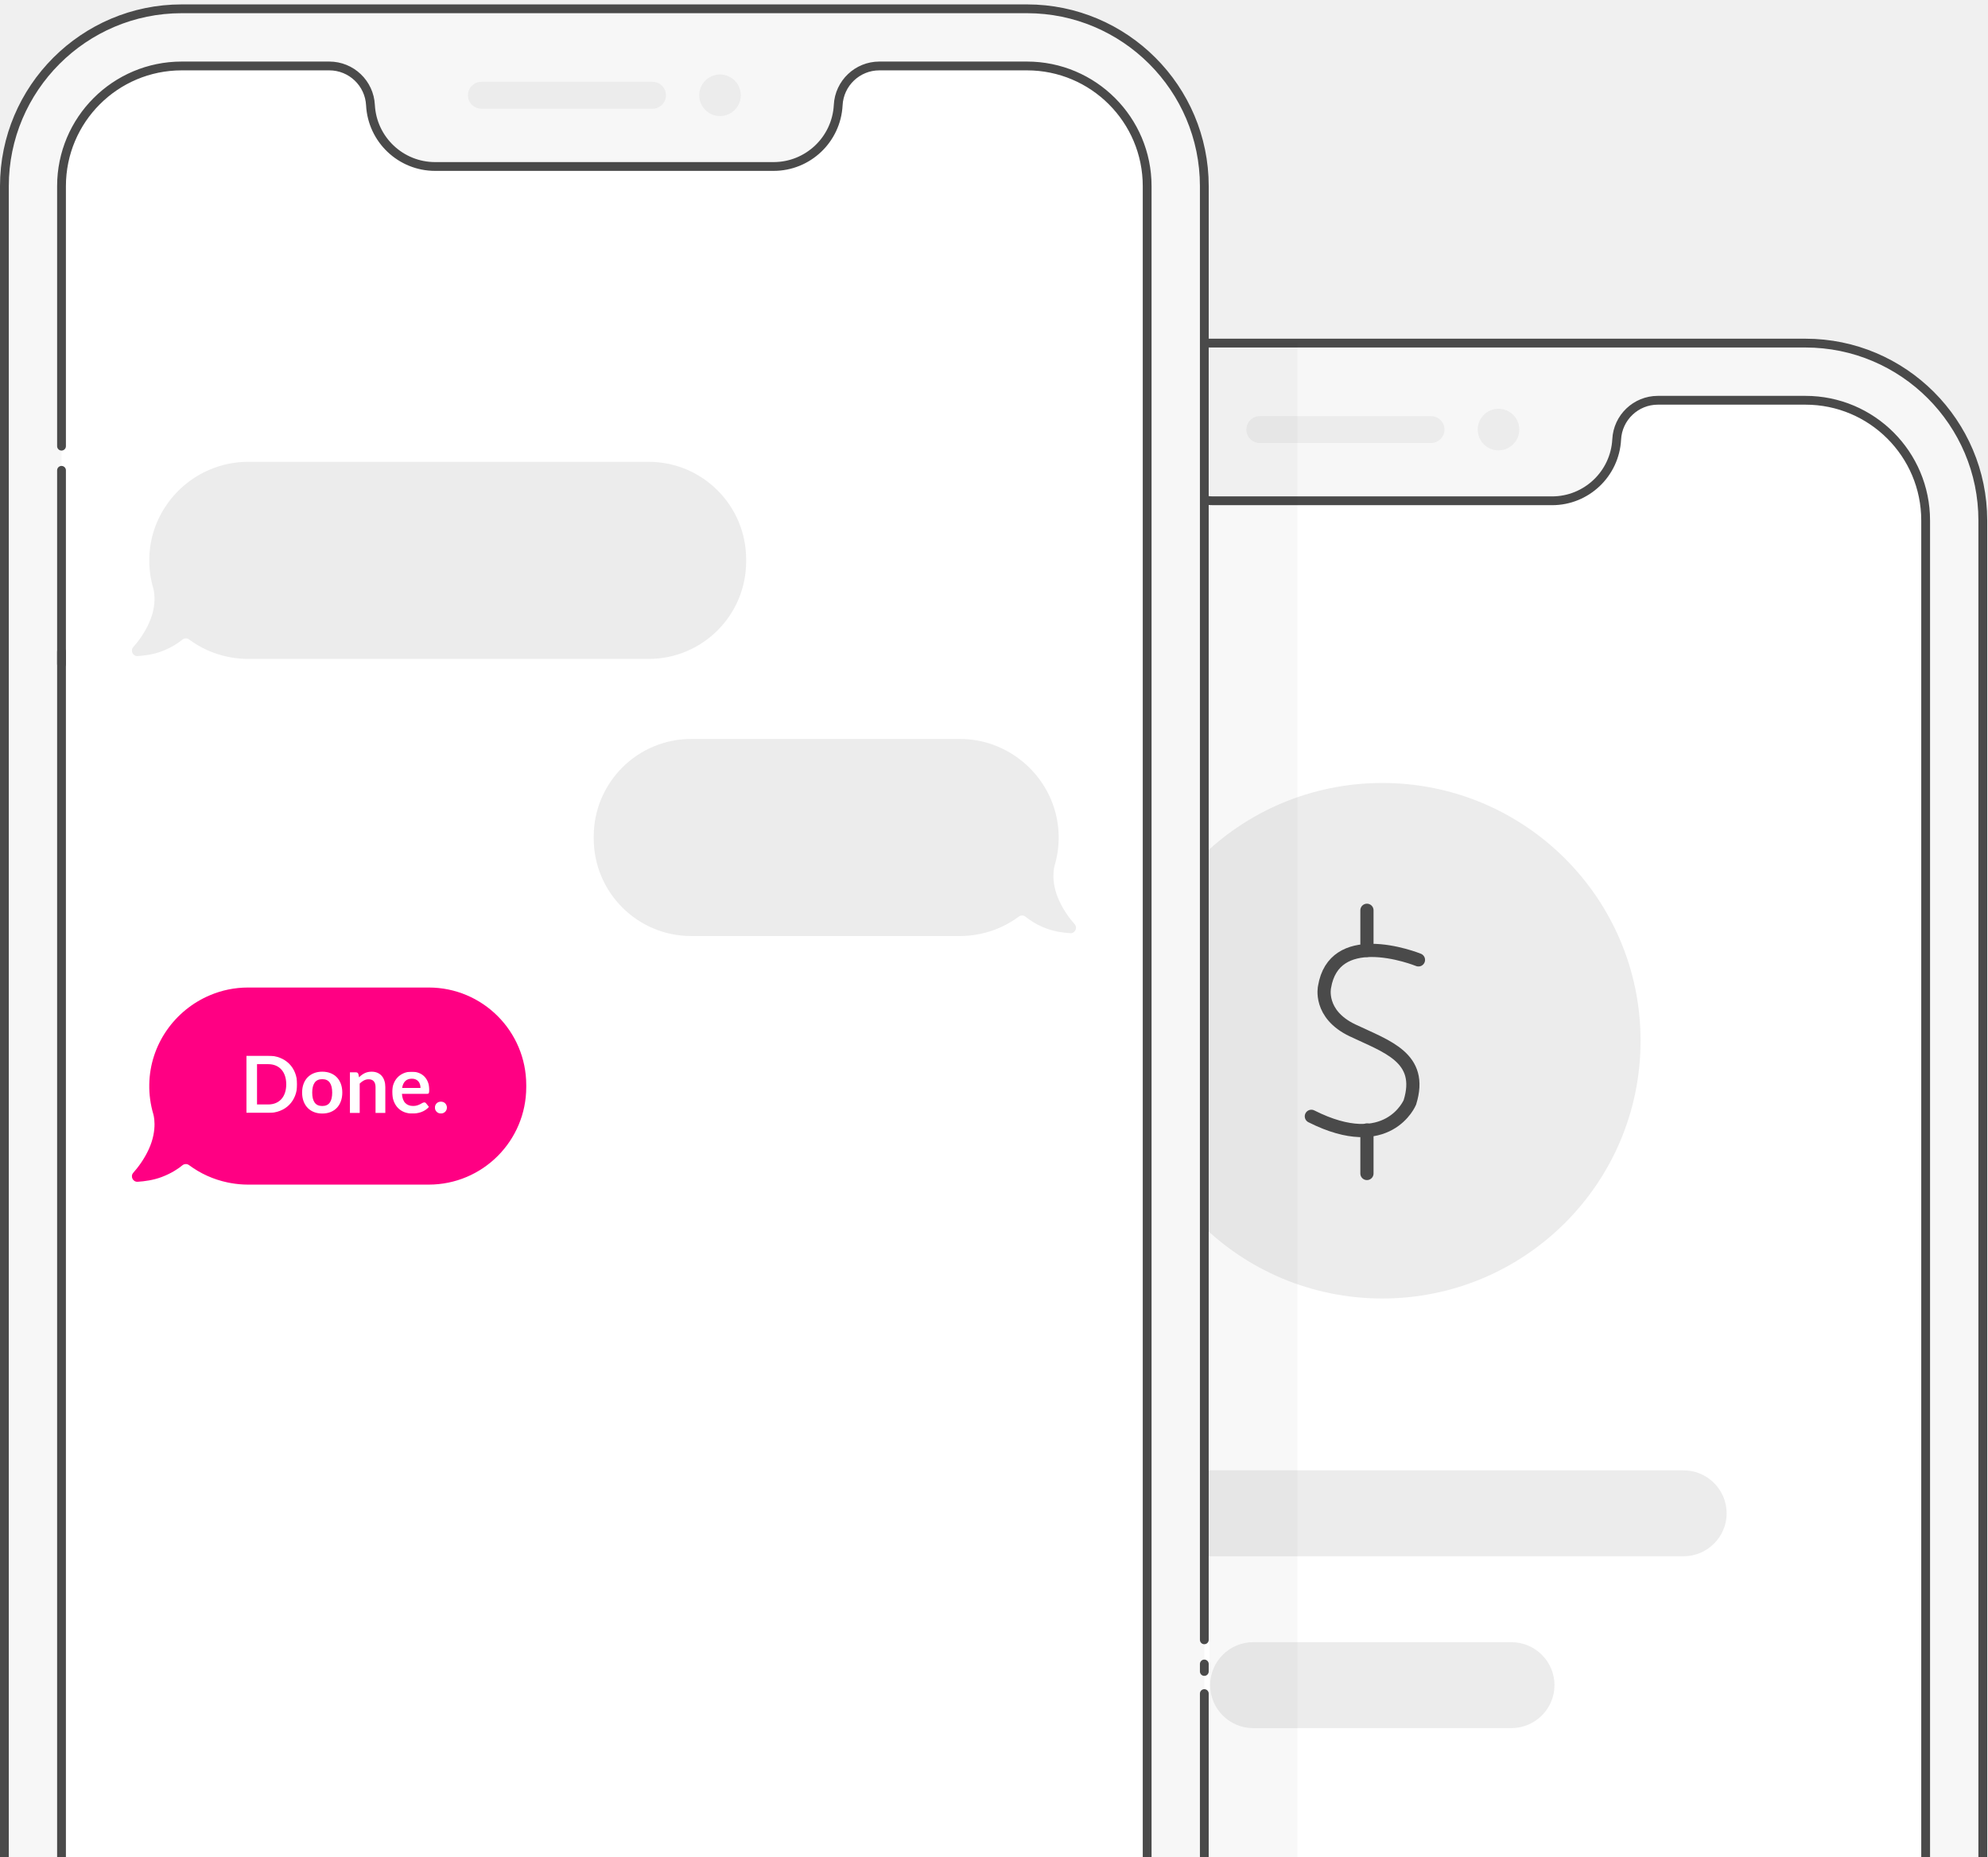
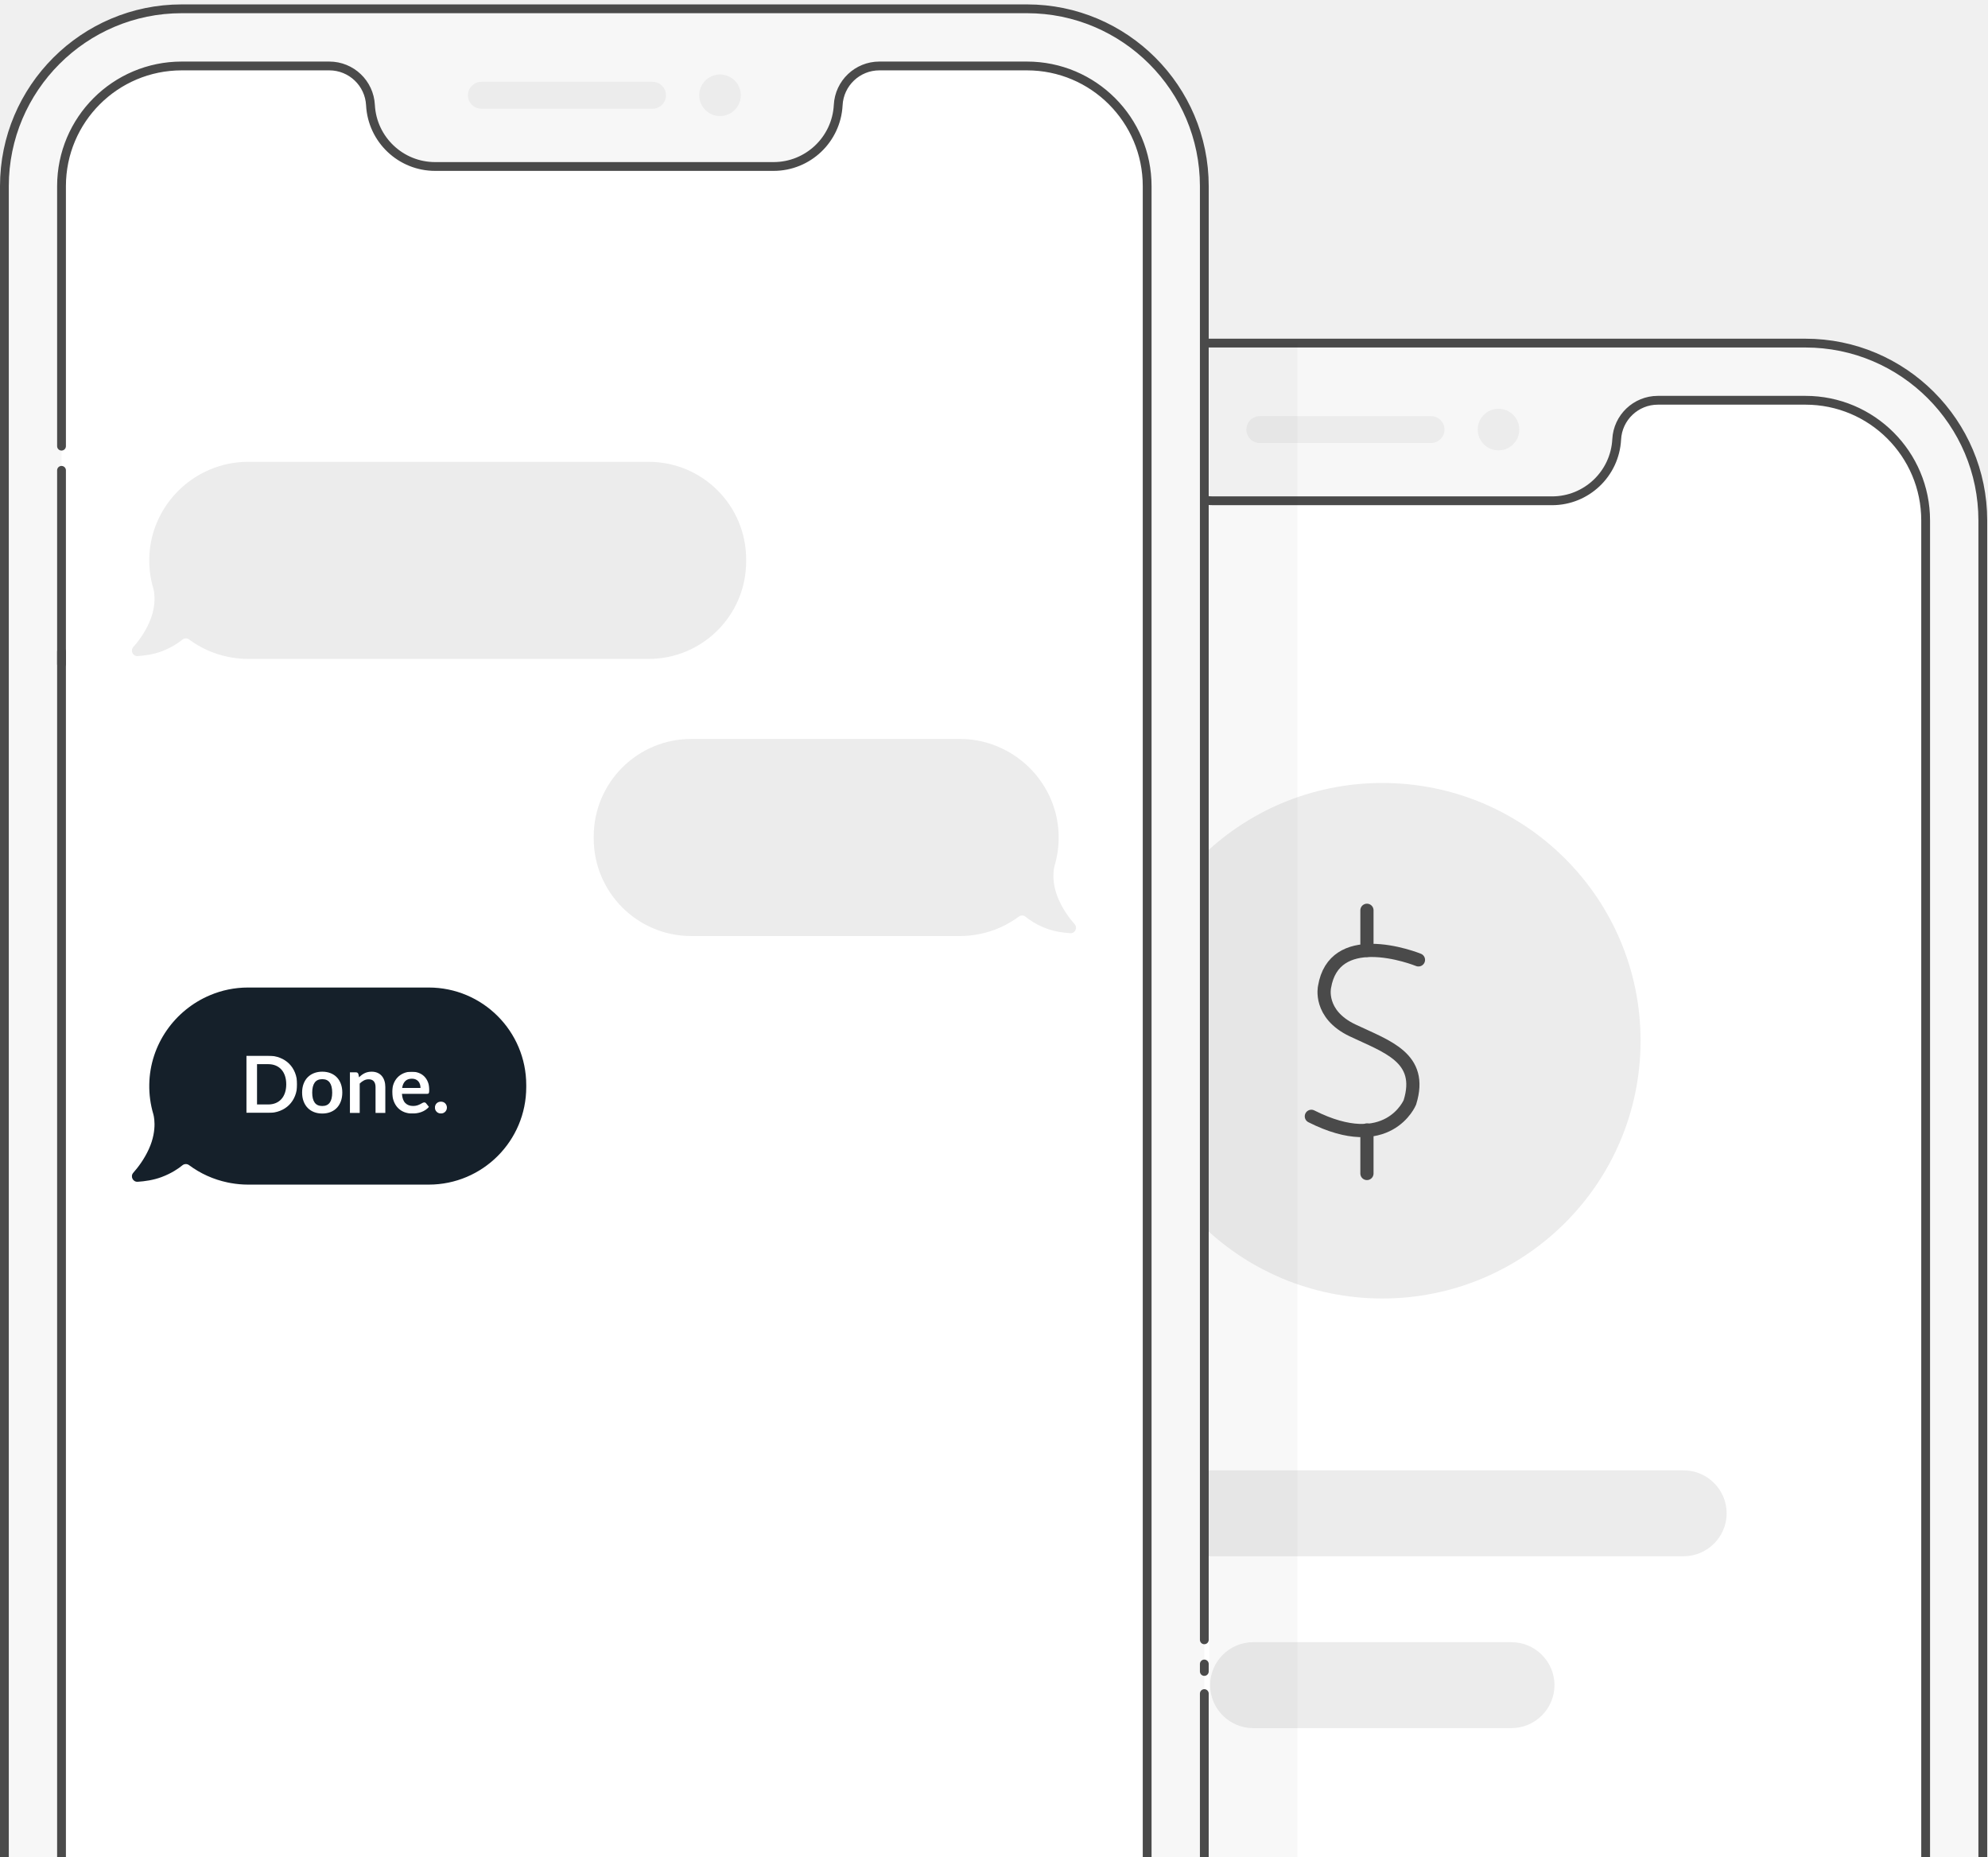
<svg xmlns="http://www.w3.org/2000/svg" xmlns:xlink="http://www.w3.org/1999/xlink" width="452px" height="422px" viewBox="0 0 452 422" version="1.1">
  <defs>
    <polygon id="path-1" points="0 0.852 11.556 0.852 11.556 13.865 0 13.865" />
    <polygon id="path-3" points="0.174 0.487 8.606 0.487 8.606 10 0.174 10" />
    <polygon id="path-5" points="0.885 0.283 3.611 0.283 3.611 2.992 0.885 2.992" />
  </defs>
  <g id="Phones" stroke="none" stroke-width="1" fill="none" fill-rule="evenodd">
    <g id="Group-89" transform="translate(1, 2)">
      <g id="Group-23-Copy-3" transform="translate(177, 76)">
        <g id="Group-4">
          <path d="M272.819,383.016 L272.819,485.239 C272.819,507.472 254.731,525.56 232.497,525.56 L40.322,525.56 C18.088,525.56 0,507.472 0,485.239 L0,40.321 C0,18.088 18.088,-0 40.322,-0 L232.497,-0 C254.731,-0 272.819,18.088 272.819,40.321 L272.819,370.794" id="Fill-1" fill="#F7F7F7" />
          <path d="M272.819,383.016 L272.819,485.239 C272.819,507.472 254.731,525.56 232.497,525.56 L40.322,525.56 C18.088,525.56 0,507.472 0,485.239 L0,40.321 C0,18.088 18.088,-0 40.322,-0 L232.497,-0 C254.731,-0 272.819,18.088 272.819,40.321 L272.819,370.794" id="Stroke-3" stroke="#4A4A4A" stroke-width="2" stroke-linecap="round" stroke-linejoin="round" />
        </g>
        <g id="Group-12" transform="translate(12.99138, 12.99138)">
          <path d="M0,86.435 L0,27.329 C0,12.237 12.236,0 27.329,0 L60.882,0 C65.88,0 70.001,3.922 70.246,8.914 C70.662,16.729 77.122,22.853 84.948,22.853 L161.888,22.853 C169.715,22.853 176.174,16.729 176.589,8.914 C176.835,3.922 180.956,0 185.953,0 L219.507,0 C234.601,0 246.836,12.237 246.836,27.329 L246.836,472.25 C246.836,487.342 234.601,499.578 219.507,499.578 L27.329,499.578 C12.236,499.578 0,487.342 0,472.25 L0,91.928" id="Fill-9" fill="#FFFFFF" />
          <path d="M-0.005,86.439 L-0.005,27.333 C-0.005,12.241 12.231,0.004 27.325,0.004 L60.878,0.004 C65.876,0.004 69.996,3.926 70.241,8.919 C70.658,16.733 77.117,22.857 84.944,22.857 L161.883,22.857 C169.71,22.857 176.169,16.733 176.585,8.919 C176.831,3.926 180.951,0.004 185.948,0.004 L219.502,0.004 C234.596,0.004 246.832,12.241 246.832,27.333 L246.832,472.254 C246.832,487.346 234.596,499.582 219.502,499.582 L27.325,499.582 C12.231,499.582 -0.005,487.346 -0.005,472.254 L-0.005,91.932" id="Stroke-11" stroke="#4A4A4A" stroke-width="2" stroke-linecap="round" stroke-linejoin="round" />
        </g>
        <g id="Group-16" transform="translate(11.81034, 145.2672)">
          <line x1="1.182" y1="3.712" x2="1.182" y2="0.856" id="Fill-13" fill="#FFFFFF" />
          <line x1="1.182" y1="3.712" x2="1.182" y2="0.856" id="Stroke-15" stroke="#4A4A4A" stroke-width="2" stroke-linecap="round" stroke-linejoin="round" />
        </g>
        <path d="M147.37,22.71 L108.443,22.71 C106.756,22.71 105.39,21.343 105.39,19.657 C105.39,17.971 106.756,16.604 108.443,16.604 L147.37,16.604 C149.056,16.604 150.423,17.971 150.423,19.657 C150.423,21.343 149.056,22.71 147.37,22.71" id="Fill-17" fill="#ECECEC" />
        <path d="M162.705,24.381 L162.705,24.381 C160.096,24.381 157.981,22.267 157.981,19.657 C157.981,17.048 160.096,14.933 162.705,14.933 C165.314,14.933 167.429,17.048 167.429,19.657 C167.429,22.267 165.314,24.381 162.705,24.381" id="Fill-19" fill="#ECECEC" />
      </g>
      <g id="Group-48" transform="translate(235, 176)">
        <g id="Group-4" transform="translate(19.57242, 0)">
          <path d="M117.435,58.6 C117.435,90.963 91.146,117.2 58.717,117.2 C26.289,117.2 -2.84217094e-14,90.963 -2.84217094e-14,58.6 C-2.84217094e-14,26.236 26.289,4.26325641e-14 58.717,4.26325641e-14 C91.146,4.26325641e-14 117.435,26.236 117.435,58.6" id="Fill-11" fill="#ECECEC" />
          <path d="M66.933,40.218 C66.933,40.218 61.554,38.031 56.166,38.062 C51.412,38.094 46.659,39.858 45.578,46.377 C45.578,46.377 44.17,52.537 51.931,56.236 C59.691,59.933 68.161,62.406 64.984,72.612 C64.984,72.612 60.051,84.594 42.583,75.783" id="Stroke-17" stroke="#4A4A4A" stroke-width="3" stroke-linecap="round" stroke-linejoin="round" />
          <line x1="55.221" y1="28.944" x2="55.221" y2="38.062" id="Stroke-19" stroke="#4A4A4A" stroke-width="3" stroke-linecap="round" stroke-linejoin="round" />
          <line x1="55.221" y1="78.878" x2="55.221" y2="88.779" id="Stroke-21" stroke="#4A4A4A" stroke-width="3" stroke-linecap="round" stroke-linejoin="round" />
        </g>
        <path d="M146.793,175.799 L9.786,175.799 C4.404,175.799 -8.95283847e-13,171.404 -8.95283847e-13,166.033 L-8.95283847e-13,166.033 C-8.95283847e-13,160.661 4.404,156.266 9.786,156.266 L146.793,156.266 C152.176,156.266 156.579,160.661 156.579,166.033 L156.579,166.033 C156.579,171.404 152.176,175.799 146.793,175.799" id="Fill-13" fill="#ECECEC" />
        <path d="M107.648,214.866 L48.931,214.866 C43.549,214.866 39.145,210.471 39.145,205.099 L39.145,205.099 C39.145,199.728 43.549,195.333 48.931,195.333 L107.648,195.333 C113.031,195.333 117.435,199.728 117.435,205.099 L117.435,205.099 C117.435,210.471 113.031,214.866 107.648,214.866" id="Fill-15" fill="#ECECEC" />
      </g>
      <g id="Group-23-Copy-2">
        <g id="Group-4">
          <path d="M272.819,383.016 L272.819,485.239 C272.819,507.472 254.731,525.56 232.497,525.56 L40.322,525.56 C18.088,525.56 0,507.472 0,485.239 L0,40.321 C0,18.088 18.088,-0 40.322,-0 L232.497,-0 C254.731,-0 272.819,18.088 272.819,40.321 L272.819,370.794" id="Fill-1" fill="#F7F7F7" />
          <path d="M272.819,383.016 L272.819,485.239 C272.819,507.472 254.731,525.56 232.497,525.56 L40.322,525.56 C18.088,525.56 0,507.472 0,485.239 L0,40.321 C0,18.088 18.088,-0 40.322,-0 L232.497,-0 C254.731,-0 272.819,18.088 272.819,40.321 L272.819,370.794" id="Stroke-3" stroke="#4A4A4A" stroke-width="2" stroke-linecap="round" stroke-linejoin="round" />
        </g>
        <g id="Group-8" transform="translate(271.6379, 375.569)">
          <line x1="1.181" y1="0.717" x2="1.181" y2="2.42" id="Fill-5" fill="#F7F7F7" />
          <line x1="1.181" y1="0.717" x2="1.181" y2="2.42" id="Stroke-7" stroke="#4A4A4A" stroke-width="2" stroke-linecap="round" stroke-linejoin="round" />
        </g>
        <g id="Group-12" transform="translate(12.99138, 12.99138)">
          <path d="M0,86.435 L0,27.329 C0,12.237 12.236,0 27.329,0 L60.882,0 C65.88,0 70.001,3.922 70.246,8.914 C70.662,16.729 77.122,22.853 84.948,22.853 L161.888,22.853 C169.715,22.853 176.174,16.729 176.589,8.914 C176.835,3.922 180.956,0 185.953,0 L219.507,0 C234.601,0 246.836,12.237 246.836,27.329 L246.836,472.25 C246.836,487.342 234.601,499.578 219.507,499.578 L27.329,499.578 C12.236,499.578 0,487.342 0,472.25 L0,91.928" id="Fill-9" fill="#FFFFFF" />
          <g id="Group-19" transform="translate(16, 90)">
            <path d="M26.403,3.55271368e-15 C23.335,3.55271368e-15 20.412,0.624 17.754,1.75 C9.792,5.094 4.102,12.916 3.948,22.017 C3.908,24.35 4.226,26.602 4.85,28.725 C4.85,28.725 5.966,32.137 3.826,36.784 C2.789,39.036 1.429,40.848 0.311,42.113 C-0.416,42.935 0.218,44.229 1.314,44.16 C2.897,44.061 4.875,43.786 6.71,43.103 C9.039,42.236 10.627,41.119 11.474,40.421 C11.913,40.06 12.539,40.041 12.995,40.38 C15.551,42.278 18.527,43.642 21.757,44.315 C22.165,44.4 22.313,44.424 22.461,44.45 C23.741,44.68 25.057,44.807 26.403,44.807 L117.481,44.807 C129.729,44.807 139.659,34.876 139.659,22.626 L139.659,22.18 C139.659,9.93 129.729,3.55271368e-15 117.481,3.55271368e-15 L26.403,3.55271368e-15 Z" id="Fill-1" fill="#ECECEC" />
            <path d="M131.403,63 C128.335,63 125.412,63.624 122.754,64.75 C114.792,68.094 109.102,75.916 108.948,85.017 C108.908,87.35 109.226,89.602 109.85,91.725 C109.85,91.725 110.966,95.137 108.826,99.784 C107.789,102.036 106.429,103.848 105.311,105.113 C104.584,105.935 105.218,107.229 106.314,107.16 C107.897,107.061 109.875,106.786 111.71,106.103 C114.039,105.236 115.627,104.119 116.474,103.421 C116.913,103.06 117.539,103.041 117.995,103.38 C120.551,105.278 123.527,106.642 126.757,107.315 C127.165,107.4 127.313,107.424 127.461,107.45 C128.741,107.68 130.057,107.807 131.403,107.807 L192.481,107.807 C204.729,107.807 214.659,97.876 214.659,85.626 L214.659,85.18 C214.659,72.93 204.729,63 192.481,63 L131.403,63 Z" id="Fill-1-Copy" fill="#ECECEC" transform="translate(159.8293, 85.40331) scale(-1, 1) translate(-159.8293, -85.40331) " />
-             <path d="M26.403,119.511 C23.335,119.511 20.412,120.134 17.754,121.261 C9.792,124.605 4.102,132.427 3.948,141.528 C3.908,143.861 4.226,146.113 4.85,148.235 C4.85,148.235 5.966,151.648 3.826,156.294 C2.789,158.547 1.429,160.359 0.311,161.624 C-0.416,162.446 0.218,163.739 1.314,163.671 C2.897,163.572 4.875,163.297 6.71,162.613 C9.039,161.746 10.627,160.63 11.474,159.932 C11.913,159.57 12.539,159.551 12.995,159.891 C15.551,161.789 18.527,163.153 21.757,163.826 C22.165,163.911 22.313,163.935 22.461,163.961 C23.741,164.191 25.057,164.317 26.403,164.317 L67.481,164.317 C79.729,164.317 89.659,154.387 89.659,142.137 L89.659,141.691 C89.659,129.441 79.729,119.511 67.481,119.511 L26.403,119.511 Z" id="Fill-1" fill="#FF0083" />
+             <path d="M26.403,119.511 C23.335,119.511 20.412,120.134 17.754,121.261 C9.792,124.605 4.102,132.427 3.948,141.528 C3.908,143.861 4.226,146.113 4.85,148.235 C4.85,148.235 5.966,151.648 3.826,156.294 C2.789,158.547 1.429,160.359 0.311,161.624 C-0.416,162.446 0.218,163.739 1.314,163.671 C2.897,163.572 4.875,163.297 6.71,162.613 C9.039,161.746 10.627,160.63 11.474,159.932 C11.913,159.57 12.539,159.551 12.995,159.891 C15.551,161.789 18.527,163.153 21.757,163.826 C22.165,163.911 22.313,163.935 22.461,163.961 C23.741,164.191 25.057,164.317 26.403,164.317 L67.481,164.317 C79.729,164.317 89.659,154.387 89.659,142.137 L89.659,141.691 C89.659,129.441 79.729,119.511 67.481,119.511 L26.403,119.511 Z" id="Fill-1" fill="#15202A" />
          </g>
          <path d="M-0.005,86.439 L-0.005,27.333 C-0.005,12.241 12.231,0.004 27.325,0.004 L60.878,0.004 C65.876,0.004 69.996,3.926 70.241,8.919 C70.658,16.733 77.117,22.857 84.944,22.857 L161.883,22.857 C169.71,22.857 176.169,16.733 176.585,8.919 C176.831,3.926 180.951,0.004 185.948,0.004 L219.502,0.004 C234.596,0.004 246.832,12.241 246.832,27.333 L246.832,472.254 C246.832,487.346 234.596,499.582 219.502,499.582 L27.325,499.582 C12.231,499.582 -0.005,487.346 -0.005,472.254 L-0.005,91.932" id="Stroke-11" stroke="#4A4A4A" stroke-width="2" stroke-linecap="round" stroke-linejoin="round" />
        </g>
        <g id="Group-16" transform="translate(11.81034, 145.2672)">
          <line x1="1.182" y1="3.712" x2="1.182" y2="0.856" id="Fill-13" fill="#FFFFFF" />
          <line x1="1.182" y1="3.712" x2="1.182" y2="0.856" id="Stroke-15" stroke="#4A4A4A" stroke-width="2" stroke-linecap="round" stroke-linejoin="round" />
        </g>
        <path d="M147.37,22.71 L108.443,22.71 C106.756,22.71 105.39,21.343 105.39,19.657 C105.39,17.971 106.756,16.604 108.443,16.604 L147.37,16.604 C149.056,16.604 150.423,17.971 150.423,19.657 C150.423,21.343 149.056,22.71 147.37,22.71" id="Fill-17" fill="#ECECEC" />
        <path d="M162.705,24.381 L162.705,24.381 C160.096,24.381 157.981,22.267 157.981,19.657 C157.981,17.048 160.096,14.933 162.705,14.933 C165.314,14.933 167.429,17.048 167.429,19.657 C167.429,22.267 165.314,24.381 162.705,24.381" id="Fill-19" fill="#ECECEC" />
      </g>
      <polygon id="Fill-62" fill="#000000" opacity="0.031" points="274 427 294 427 294 76 274 76" />
    </g>
    <g id="Group-14" transform="translate(56, 239)">
      <g id="Group-3" transform="translate(0, 0.1484)">
        <mask id="mask-2" fill="white">
          <use xlink:href="#path-1" />
        </mask>
        <g id="Clip-2" />
        <path d="M9.081,7.358 C9.081,6.644 8.984,6.004 8.793,5.436 C8.601,4.87 8.328,4.389 7.974,3.997 C7.62,3.603 7.189,3.302 6.683,3.091 C6.175,2.881 5.603,2.777 4.968,2.777 L2.438,2.777 L2.438,11.939 L4.968,11.939 C5.603,11.939 6.175,11.834 6.683,11.624 C7.189,11.414 7.62,11.112 7.974,10.719 C8.328,10.327 8.601,9.846 8.793,9.279 C8.984,8.712 9.081,8.072 9.081,7.358 M11.556,7.358 C11.556,8.312 11.396,9.188 11.079,9.986 C10.761,10.784 10.313,11.471 9.737,12.046 C9.162,12.623 8.469,13.07 7.659,13.388 C6.849,13.706 5.952,13.865 4.968,13.865 L0,13.865 L0,0.851 L4.968,0.851 C5.952,0.851 6.849,1.011 7.659,1.333 C8.469,1.653 9.162,2.1 9.737,2.673 C10.313,3.247 10.761,3.932 11.079,4.73 C11.396,5.528 11.556,6.404 11.556,7.358" id="Fill-1" fill="#FFFFFF" mask="url(#mask-2)" />
      </g>
      <path d="M17.27,12.438 C18.04,12.438 18.608,12.18 18.977,11.665 C19.346,11.148 19.53,10.392 19.53,9.396 C19.53,8.4 19.346,7.641 18.977,7.12 C18.608,6.597 18.04,6.336 17.27,6.336 C16.491,6.336 15.915,6.599 15.543,7.124 C15.171,7.649 14.986,8.406 14.986,9.396 C14.986,10.386 15.171,11.141 15.543,11.66 C15.915,12.179 16.491,12.438 17.27,12.438 M17.27,4.635 C17.96,4.635 18.585,4.747 19.148,4.968 C19.709,5.19 20.186,5.505 20.584,5.914 C20.979,6.321 21.285,6.819 21.5,7.407 C21.716,7.996 21.826,8.652 21.826,9.378 C21.826,10.11 21.716,10.77 21.5,11.358 C21.285,11.946 20.979,12.447 20.584,12.861 C20.186,13.275 19.709,13.593 19.148,13.815 C18.585,14.037 17.96,14.148 17.27,14.148 C16.581,14.148 15.954,14.037 15.389,13.815 C14.826,13.593 14.345,13.275 13.945,12.861 C13.546,12.447 13.238,11.946 13.018,11.358 C12.799,10.77 12.69,10.11 12.69,9.378 C12.69,8.652 12.799,7.996 13.018,7.407 C13.238,6.819 13.546,6.321 13.945,5.914 C14.345,5.505 14.826,5.19 15.389,4.968 C15.954,4.747 16.581,4.635 17.27,4.635" id="Fill-4" fill="#FFFFFF" />
      <path d="M23.561,14.014 L23.561,4.78 L24.921,4.78 C25.209,4.78 25.398,4.915 25.488,5.185 L25.64,5.914 C25.828,5.722 26.023,5.548 26.23,5.392 C26.438,5.236 26.657,5.101 26.887,4.987 C27.119,4.873 27.366,4.786 27.63,4.726 C27.893,4.666 28.181,4.636 28.494,4.636 C28.998,4.636 29.445,4.721 29.834,4.893 C30.224,5.064 30.549,5.303 30.811,5.613 C31.073,5.921 31.27,6.29 31.405,6.719 C31.541,7.149 31.608,7.621 31.608,8.137 L31.608,14.014 L29.384,14.014 L29.384,8.137 C29.384,7.574 29.253,7.137 28.994,6.827 C28.733,6.519 28.34,6.364 27.819,6.364 C27.434,6.364 27.076,6.452 26.739,6.625 C26.402,6.799 26.084,7.036 25.785,7.336 L25.785,14.014 L23.561,14.014 Z" id="Fill-6" fill="#FFFFFF" />
      <g id="Group-10" transform="translate(33, 4.1484)">
        <mask id="mask-4" fill="white">
          <use xlink:href="#path-3" />
        </mask>
        <g id="Clip-9" />
        <path d="M4.655,2.08 C4.008,2.08 3.501,2.264 3.134,2.629 C2.768,2.995 2.534,3.515 2.432,4.186 L6.608,4.186 C6.608,3.898 6.569,3.627 6.491,3.372 C6.414,3.117 6.294,2.893 6.132,2.701 C5.969,2.51 5.765,2.357 5.519,2.247 C5.273,2.136 4.985,2.08 4.655,2.08 M4.61,0.487 C5.192,0.487 5.728,0.58 6.217,0.767 C6.706,0.952 7.128,1.224 7.481,1.581 C7.836,1.937 8.111,2.376 8.309,2.894 C8.508,3.414 8.606,4.006 8.606,4.672 C8.606,4.84 8.598,4.979 8.584,5.091 C8.569,5.202 8.542,5.289 8.503,5.351 C8.464,5.415 8.412,5.46 8.345,5.486 C8.279,5.514 8.195,5.527 8.093,5.527 L2.387,5.527 C2.454,6.476 2.709,7.171 3.152,7.615 C3.596,8.059 4.184,8.281 4.917,8.281 C5.276,8.281 5.587,8.239 5.848,8.155 C6.109,8.071 6.337,7.978 6.532,7.876 C6.727,7.774 6.898,7.682 7.045,7.598 C7.192,7.514 7.335,7.472 7.472,7.472 C7.562,7.472 7.64,7.489 7.707,7.525 C7.772,7.561 7.83,7.612 7.878,7.679 L8.525,8.488 C8.279,8.776 8.004,9.017 7.697,9.213 C7.391,9.408 7.072,9.563 6.739,9.681 C6.406,9.798 6.067,9.88 5.722,9.929 C5.377,9.976 5.043,10 4.718,10 C4.076,10 3.479,9.893 2.927,9.681 C2.376,9.468 1.895,9.152 1.487,8.735 C1.08,8.318 0.759,7.803 0.524,7.187 C0.291,6.573 0.174,5.86 0.174,5.05 C0.174,4.42 0.275,3.828 0.479,3.272 C0.683,2.718 0.976,2.234 1.357,1.824 C1.738,1.413 2.203,1.087 2.752,0.848 C3.301,0.607 3.921,0.487 4.61,0.487" id="Fill-8" fill="#FFFFFF" mask="url(#mask-4)" />
      </g>
      <g id="Group-13" transform="translate(42, 11.1484)">
        <mask id="mask-6" fill="white">
          <use xlink:href="#path-5" />
        </mask>
        <g id="Clip-12" />
        <path d="M0.885,1.642 C0.885,1.455 0.919,1.279 0.989,1.111 C1.057,0.943 1.153,0.798 1.276,0.679 C1.399,0.559 1.544,0.462 1.712,0.391 C1.88,0.319 2.061,0.283 2.252,0.283 C2.439,0.283 2.615,0.319 2.783,0.391 C2.951,0.462 3.095,0.559 3.215,0.679 C3.335,0.798 3.432,0.943 3.503,1.111 C3.575,1.279 3.612,1.455 3.612,1.642 C3.612,1.833 3.575,2.012 3.503,2.177 C3.432,2.342 3.335,2.485 3.215,2.605 C3.095,2.725 2.951,2.819 2.783,2.888 C2.615,2.957 2.439,2.992 2.252,2.992 C2.061,2.992 1.88,2.957 1.712,2.888 C1.544,2.819 1.399,2.725 1.276,2.605 C1.153,2.485 1.057,2.342 0.989,2.177 C0.919,2.012 0.885,1.833 0.885,1.642" id="Fill-11" fill="#FFFFFF" mask="url(#mask-6)" />
      </g>
    </g>
  </g>
</svg>
